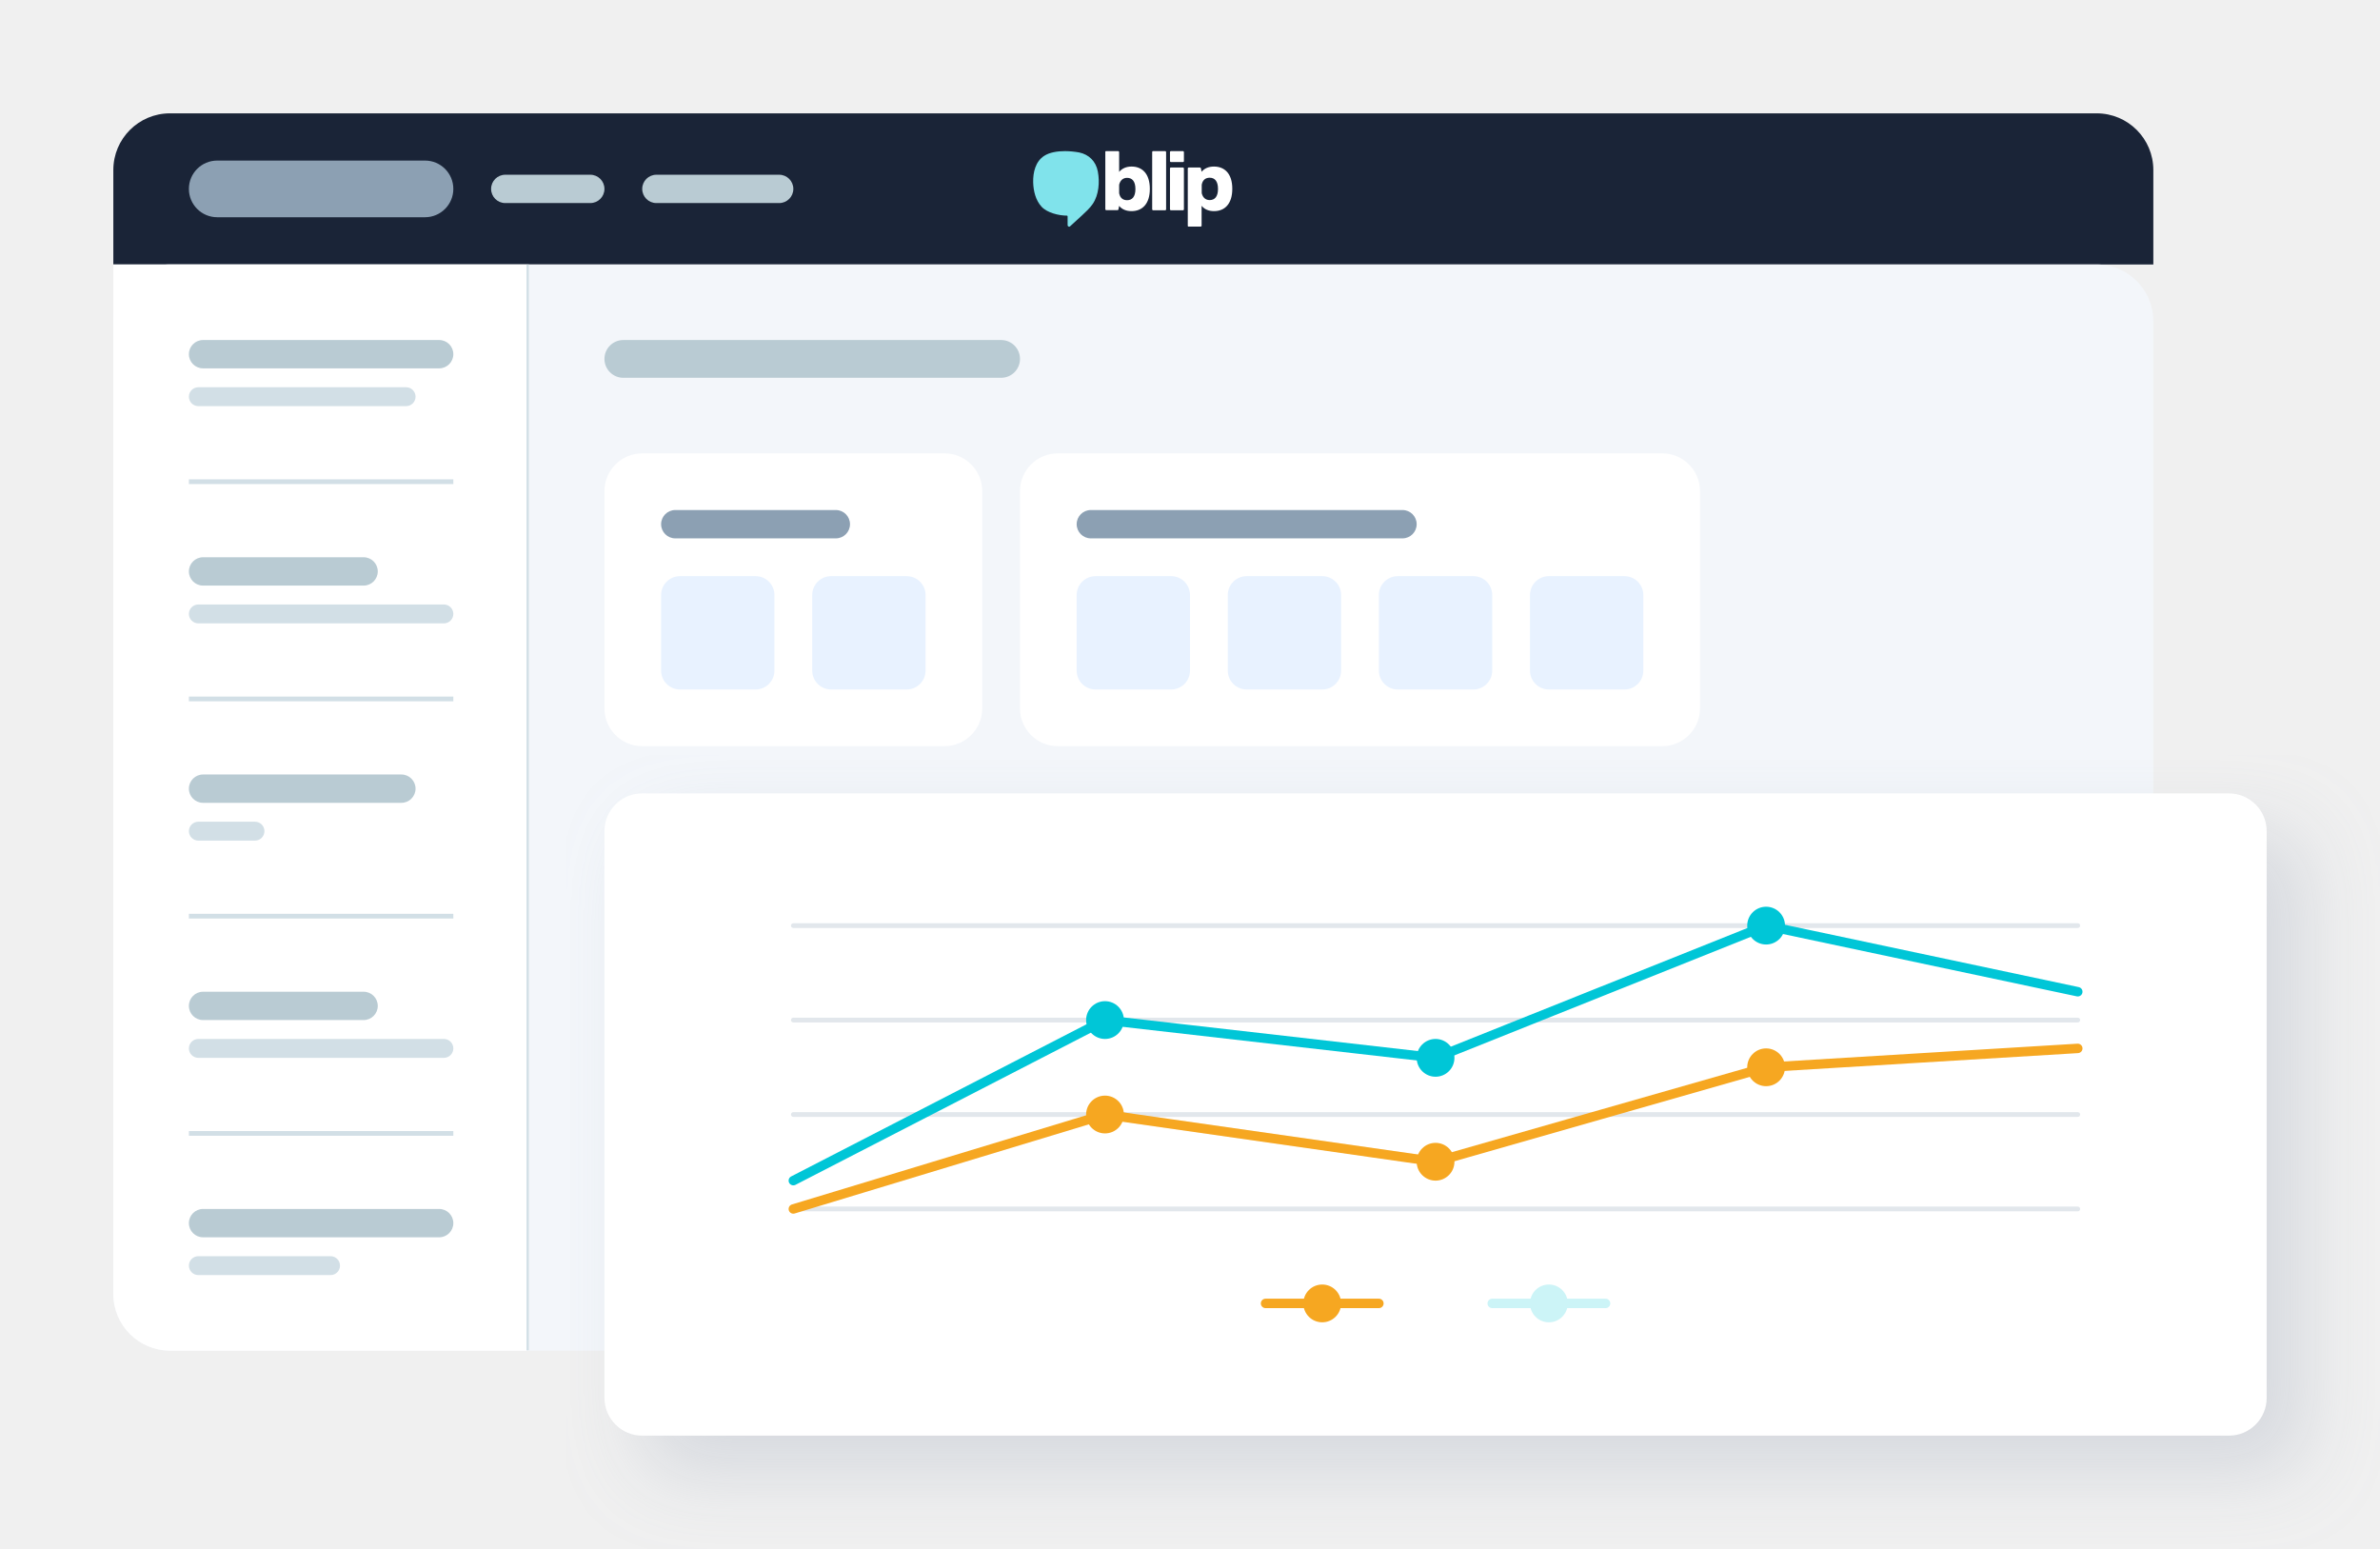
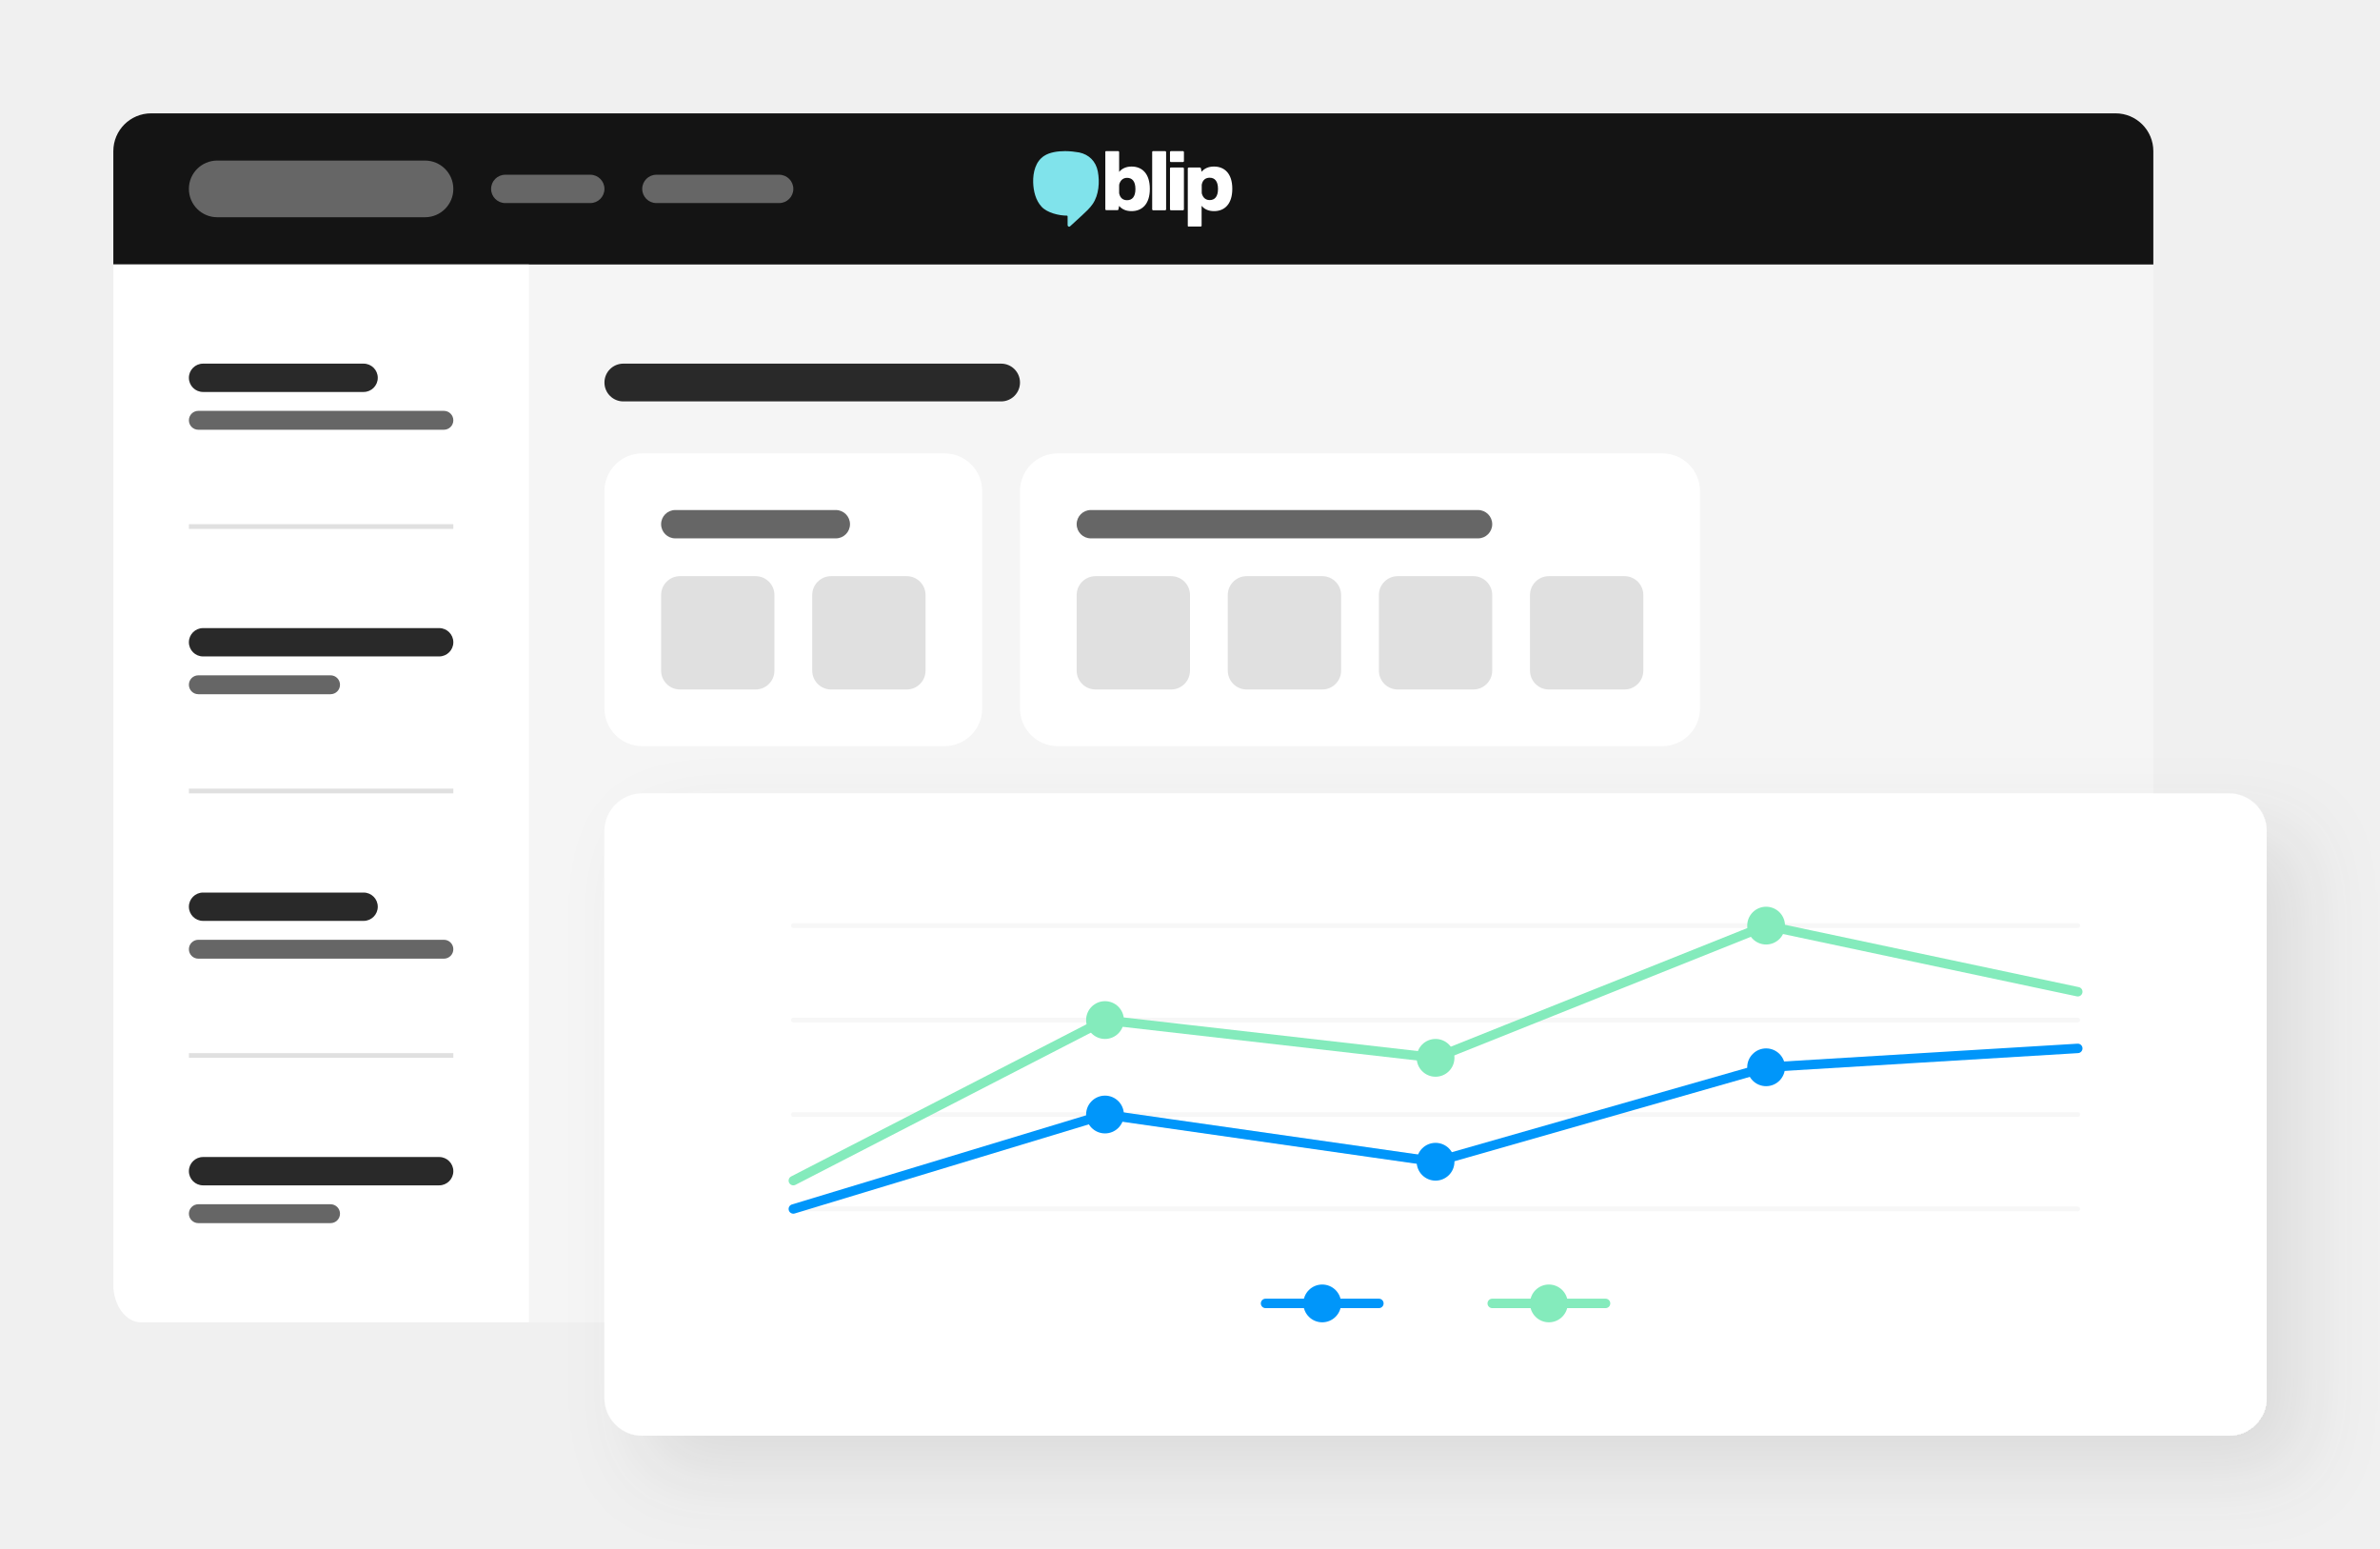
<svg xmlns="http://www.w3.org/2000/svg" width="504" height="328" viewBox="0 0 504 328" fill="none">
-   <path d="M24 36c0-6.627 5.373-12 12-12h408c6.627 0 12 5.373 12 12v20H24V36Z" fill="#1A2437" />
-   <rect x="40" y="34" width="56" height="12" rx="6" fill="#8CA0B3" />
-   <rect x="104" y="37" width="24" height="6" rx="3" fill="#B9CBD3" />
-   <rect x="136" y="37" width="32" height="6" rx="3" fill="#B9CBD3" />
-   <path d="M251.53 47.794V35.68a.2.2 0 0 1 .199-.206h2.381c.099 0 .174.077.198.154l.149.746c.62-.746 1.513-1.106 2.63-1.106 2.207 0 3.869 1.466 3.869 4.707 0 3.241-1.637 4.733-3.869 4.733-1.092 0-2.01-.36-2.63-1.131v4.193a.199.199 0 0 1-.198.205h-2.555c-.099.026-.174-.051-.174-.18Zm2.952-7.022c0 .077 0 .154.025.231.273.952.893 1.364 1.662 1.364 1.042 0 1.761-.695 1.761-2.367 0-1.672-.719-2.367-1.761-2.367-.819 0-1.439.412-1.662 1.364-.025.077-.025.128-.025.206v1.569ZM234.241 32h2.555c.124 0 .199.103.199.206v4.193c.62-.746 1.538-1.132 2.629-1.132 2.232 0 3.87 1.492 3.87 4.733 0 3.241-1.662 4.707-3.87 4.707-1.116 0-2.009-.36-2.629-1.106l-.149.746c-.025.103-.099.155-.199.155h-2.381c-.124 0-.198-.103-.198-.206v-12.09c-.025-.129.049-.206.173-.206Zm2.754 8.823c0 .077 0 .129.025.206.223.952.843 1.363 1.661 1.363 1.042 0 1.762-.694 1.762-2.366 0-1.672-.72-2.367-1.762-2.367-.769 0-1.389.412-1.661 1.364-.025.077-.025.154-.025.231v1.57ZM244.188 32h2.555c.124 0 .199.103.199.206V44.32a.2.2 0 0 1-.199.206h-2.555c-.124 0-.198-.103-.198-.206V32.206c0-.129.074-.206.198-.206Zm3.572 2.11v-1.904c0-.129.099-.206.198-.206h2.555c.124 0 .199.103.199.206v1.903a.2.2 0 0 1-.199.206h-2.555c-.124 0-.198-.103-.198-.206Zm.198 1.363h2.555c.124 0 .199.103.199.206v8.642a.2.2 0 0 1-.199.206h-2.555c-.124 0-.198-.103-.198-.206V35.68c0-.13.074-.206.198-.206Z" fill="#fff" />
-   <path d="M225.535 32c-1.612 0-3.274.257-4.415 1.003-1.836 1.184-2.382 3.499-2.332 5.608.05 1.826.521 3.807 1.786 5.17 1.191 1.287 3.671 1.878 5.358 1.878.074 0 .149.052.149.154v1.853c0 .18.148.334.322.334h.025a.22.22 0 0 0 .173-.077c.844-.746 1.687-1.518 2.531-2.315.793-.746 1.686-1.544 2.282-2.444 1.289-1.904 1.488-4.63 1.066-6.868-.421-2.161-1.885-3.576-3.944-4.013a17.573 17.573 0 0 0-3.001-.283Z" fill="#80E3EB" />
-   <rect x="24" y="56" width="432" height="230" rx="12" fill="#F3F6FA" />
-   <mask id="screen-report__a" fill="#fff">
-     <path d="M24 56h88v230H36c-6.627 0-12-5.373-12-12V56Z" />
-   </mask>
-   <path d="M24 56h88v230H36c-6.627 0-12-5.373-12-12V56Z" fill="#fff" />
-   <rect x="40" y="72" width="56" height="6" rx="3" fill="#B9CBD3" />
-   <rect x="40" y="82" width="48" height="4" rx="2" fill="#D2DFE6" />
-   <path d="M96 101.5H40v1h56v-1Z" fill="#D2DFE6" mask="url(#screen-report__path-14-inside-2_12035_6913)" />
-   <rect x="40" y="118" width="40" height="6" rx="3" fill="#B9CBD3" />
-   <rect x="40" y="128" width="56" height="4" rx="2" fill="#D2DFE6" />
-   <path d="M96 147.5H40v1h56v-1Z" fill="#D2DFE6" mask="url(#screen-report__path-18-inside-3_12035_6913)" />
-   <rect x="40" y="164" width="48" height="6" rx="3" fill="#B9CBD3" />
-   <rect x="40" y="174" width="16" height="4" rx="2" fill="#D2DFE6" />
-   <path d="M96 193.5H40v1h56v-1Z" fill="#D2DFE6" mask="url(#screen-report__path-22-inside-4_12035_6913)" />
-   <rect x="40" y="210" width="40" height="6" rx="3" fill="#B9CBD3" />
-   <rect x="40" y="220" width="56" height="4" rx="2" fill="#D2DFE6" />
-   <path d="M96 239.5H40v1h56v-1Z" fill="#D2DFE6" mask="url(#screen-report__path-26-inside-5_12035_6913)" />
-   <rect x="40" y="256" width="56" height="6" rx="3" fill="#B9CBD3" />
-   <rect x="40" y="266" width="32" height="4" rx="2" fill="#D2DFE6" />
-   <path d="M24 56h88-88Zm88 230H24h88Zm-88 0V56v230Zm88.5-230v230h-1V56h1Z" fill="#D2DFE6" mask="url(#screen-report__a)" />
-   <rect x="128" y="72" width="88" height="8" rx="4" fill="#B9CBD3" />
-   <rect x="128" y="96" width="80" height="62" rx="8" fill="#fff" />
-   <rect x="140" y="108" width="40" height="6" rx="3" fill="#8CA0B3" />
-   <rect x="140" y="122" width="24" height="24" rx="4" fill="#E8F2FF" />
-   <rect x="172" y="122" width="24" height="24" rx="4" fill="#E8F2FF" />
-   <rect x="216" y="96" width="144" height="62" rx="8" fill="#fff" />
-   <rect x="228" y="108" width="72" height="6" rx="3" fill="#8CA0B3" />
-   <rect x="228" y="122" width="24" height="24" rx="4" fill="#E8F2FF" />
-   <rect x="260" y="122" width="24" height="24" rx="4" fill="#E8F2FF" />
-   <rect x="292" y="122" width="24" height="24" rx="4" fill="#E8F2FF" />
-   <rect x="324" y="122" width="24" height="24" rx="4" fill="#E8F2FF" />
-   <g filter="url(#screen-report__b)">
-     <rect x="128" y="168" width="352" height="136" rx="8" fill="#fff" />
-     <path opacity=".25" d="M168 256h272m-272-40h272m-272-20h272m-272 40h272" stroke="#8CA0B3" stroke-linecap="round" />
-     <path d="m168 256 66-20 70 10 70-20 66-4" stroke="#F6A721" stroke-width="2" stroke-linecap="round" />
-     <circle cx="374" cy="226" r="4" fill="#F6A721" />
-     <circle cx="304" cy="246" r="4" fill="#F6A721" />
-     <circle cx="234" cy="236" r="4" fill="#F6A721" />
-     <path d="m168 250 66-34 70 8 70-28 66 14" stroke="#00C6D7" stroke-width="2" stroke-linecap="round" />
-     <circle cx="374" cy="196" r="4" fill="#00C6D7" />
-     <circle cx="304" cy="224" r="4" fill="#00C6D7" />
-     <circle cx="234" cy="216" r="4" fill="#00C6D7" />
-     <path d="M268 276h24" stroke="#F6A721" stroke-width="2" stroke-linecap="round" />
-     <circle cx="280" cy="276" r="4" fill="#F6A721" />
-     <g opacity=".2">
-       <path d="M316 276h24" stroke="#00C6D7" stroke-width="2" stroke-linecap="round" />
-       <circle cx="328" cy="276" r="4" fill="#00C6D7" />
-     </g>
+   <path d="M24 32C24 27.582 27.582 24 32 24H448C452.418 24 456 27.582 456 32V272C456 276.418 452.418 280 448 280H32C27.582 280 24 276.418 24 272V32Z" fill="#F5F5F5" />
+   <path d="M24 32C24 27.582 27.582 24 32 24H448C452.418 24 456 27.582 456 32V56H24V32Z" fill="#141414" />
+   <path d="M40 40C40 36.686 42.686 34 46 34H90C93.314 34 96 36.686 96 40C96 43.314 93.314 46 90 46H46C42.686 46 40 43.314 40 40Z" fill="#666666" />
+   <path d="M104 40C104 38.343 105.343 37 107 37H125C126.657 37 128 38.343 128 40C128 41.657 126.657 43 125 43H107C105.343 43 104 41.657 104 40Z" fill="#666666" />
+   <path d="M136 40C136 38.343 137.343 37 139 37H165C166.657 37 168 38.343 168 40C168 41.657 166.657 43 165 43H139C137.343 43 136 41.657 136 40Z" fill="#666666" />
+   <path d="M251.531 47.794V35.679C251.531 35.55 251.63 35.473 251.73 35.473H254.111C254.21 35.473 254.285 35.55 254.309 35.627L254.458 36.373C255.078 35.627 255.971 35.267 257.088 35.267C259.295 35.267 260.957 36.733 260.957 39.974C260.957 43.216 259.32 44.708 257.088 44.708C255.996 44.708 255.078 44.347 254.458 43.576V47.769C254.458 47.897 254.359 47.974 254.26 47.974H251.705C251.606 48 251.531 47.923 251.531 47.794ZM254.483 40.772C254.483 40.849 254.483 40.926 254.508 41.003C254.781 41.955 255.401 42.367 256.17 42.367C257.212 42.367 257.931 41.672 257.931 40C257.931 38.328 257.212 37.634 256.17 37.634C255.351 37.634 254.731 38.045 254.508 38.997C254.483 39.074 254.483 39.126 254.483 39.203V40.772Z" fill="white" />
+   <path d="M234.242 32H236.797C236.921 32 236.995 32.103 236.995 32.206V36.399C237.615 35.653 238.533 35.267 239.624 35.267C241.857 35.267 243.494 36.759 243.494 40C243.494 43.241 241.832 44.707 239.624 44.707C238.508 44.707 237.615 44.347 236.995 43.601L236.846 44.347C236.822 44.45 236.747 44.502 236.648 44.502H234.267C234.143 44.502 234.068 44.399 234.068 44.296V32.206C234.043 32.077 234.118 32 234.242 32ZM236.995 40.823C236.995 40.9 236.995 40.952 237.02 41.029C237.243 41.981 237.863 42.392 238.682 42.392C239.724 42.392 240.443 41.698 240.443 40.026C240.443 38.354 239.724 37.659 238.682 37.659C237.913 37.659 237.293 38.071 237.02 39.023C236.995 39.1 236.995 39.177 236.995 39.254V40.823Z" fill="white" />
+   <path d="M244.189 32H246.744C246.868 32 246.942 32.103 246.942 32.206V44.322C246.942 44.45 246.843 44.527 246.744 44.527H244.189C244.065 44.527 243.99 44.424 243.99 44.322V32.206C243.99 32.077 244.065 32 244.189 32Z" fill="white" />
+   <path d="M247.761 34.109V32.206C247.761 32.077 247.86 32 247.959 32H250.514C250.638 32 250.713 32.103 250.713 32.206V34.109C250.713 34.238 250.613 34.315 250.514 34.315H247.959C247.835 34.315 247.761 34.212 247.761 34.109ZM247.959 35.473H250.514C250.638 35.473 250.713 35.576 250.713 35.678V44.322C250.713 44.45 250.613 44.527 250.514 44.527H247.959C247.835 44.527 247.761 44.424 247.761 44.322V35.678C247.761 35.55 247.835 35.473 247.959 35.473Z" fill="white" />
+   <path d="M225.535 32C223.923 32 222.261 32.257 221.12 33.003C219.284 34.187 218.739 36.502 218.788 38.611C218.838 40.437 219.309 42.418 220.574 43.781C221.765 45.068 224.245 45.659 225.932 45.659C226.006 45.659 226.081 45.711 226.081 45.813V47.666C226.081 47.846 226.23 48 226.403 48H226.428C226.502 48 226.552 47.974 226.602 47.923C227.445 47.177 228.288 46.405 229.132 45.608C229.926 44.862 230.819 44.064 231.414 43.164C232.704 41.261 232.902 38.534 232.48 36.296C232.059 34.135 230.595 32.72 228.536 32.283C227.668 32.129 226.602 32 225.535 32Z" fill="#80E3EB" />
+   <path d="M24 56H112V280H29.867C26.627 280 24 276.418 24 272V56Z" fill="white" />
+   <path d="M40 80C40 78.343 41.343 77 43 77H77C78.657 77 80 78.343 80 80C80 81.657 78.657 83 77 83H43C41.343 83 40 81.657 40 80Z" fill="#292929" />
+   <path d="M40 89C40 87.895 40.895 87 42 87H94C95.105 87 96 87.895 96 89C96 90.105 95.105 91 94 91H42C40.895 91 40 90.105 40 89Z" fill="#666666" />
+   <path fill-rule="evenodd" clip-rule="evenodd" d="M96 112L40 112L40 111L96 111L96 112Z" fill="#E0E0E0" />
+   <path d="M40 136C40 134.343 41.343 133 43 133H93C94.657 133 96 134.343 96 136C96 137.657 94.657 139 93 139H43C41.343 139 40 137.657 40 136Z" fill="#292929" />
+   <path d="M40 145C40 143.895 40.895 143 42 143H70C71.105 143 72 143.895 72 145C72 146.105 71.105 147 70 147H42C40.895 147 40 146.105 40 145Z" fill="#666666" />
+   <path fill-rule="evenodd" clip-rule="evenodd" d="M96 168L40 168L40 167L96 167L96 168Z" fill="#E0E0E0" />
+   <path d="M40 192C40 190.343 41.343 189 43 189H77C78.657 189 80 190.343 80 192C80 193.657 78.657 195 77 195H43C41.343 195 40 193.657 40 192Z" fill="#292929" />
+   <path d="M40 201C40 199.895 40.895 199 42 199H94C95.105 199 96 199.895 96 201C96 202.105 95.105 203 94 203H42C40.895 203 40 202.105 40 201Z" fill="#666666" />
+   <path fill-rule="evenodd" clip-rule="evenodd" d="M96 224L40 224L40 223L96 223L96 224Z" fill="#E0E0E0" />
+   <path d="M40 248C40 246.343 41.343 245 43 245H93C94.657 245 96 246.343 96 248C96 249.657 94.657 251 93 251H43C41.343 251 40 249.657 40 248Z" fill="#292929" />
+   <path d="M40 257C40 255.895 40.895 255 42 255H70C71.105 255 72 255.895 72 257C72 258.105 71.105 259 70 259H42C40.895 259 40 258.105 40 257Z" fill="#666666" />
+   <path d="M128 81C128 78.791 129.791 77 132 77H212C214.209 77 216 78.791 216 81C216 83.209 214.209 85 212 85H132C129.791 85 128 83.209 128 81Z" fill="#292929" />
+   <path d="M216 104C216 99.582 219.582 96 224 96H352C356.418 96 360 99.582 360 104V150C360 154.418 356.418 158 352 158H224C219.582 158 216 154.418 216 150V104Z" fill="white" />
+   <path d="M228 111C228 109.343 229.343 108 231 108H313C314.657 108 316 109.343 316 111C316 112.657 314.657 114 313 114H231C229.343 114 228 112.657 228 111Z" fill="#666666" />
+   <path d="M228 126C228 123.791 229.791 122 232 122H248C250.209 122 252 123.791 252 126V142C252 144.209 250.209 146 248 146H232C229.791 146 228 144.209 228 142V126Z" fill="#E0E0E0" />
+   <path d="M292 126C292 123.791 293.791 122 296 122H312C314.209 122 316 123.791 316 126V142C316 144.209 314.209 146 312 146H296C293.791 146 292 144.209 292 142V126Z" fill="#E0E0E0" />
+   <path d="M260 126C260 123.791 261.791 122 264 122H280C282.209 122 284 123.791 284 126V142C284 144.209 282.209 146 280 146H264C261.791 146 260 144.209 260 142V126Z" fill="#E0E0E0" />
+   <path d="M324 126C324 123.791 325.791 122 328 122H344C346.209 122 348 123.791 348 126V142C348 144.209 346.209 146 344 146H328C325.791 146 324 144.209 324 142V126Z" fill="#E0E0E0" />
+   <path d="M128 104C128 99.582 131.582 96 136 96H200C204.418 96 208 99.582 208 104V150C208 154.418 204.418 158 200 158H136C131.582 158 128 154.418 128 150V104Z" fill="white" />
+   <path d="M140 111C140 109.343 141.343 108 143 108H177C178.657 108 180 109.343 180 111C180 112.657 178.657 114 177 114H143C141.343 114 140 112.657 140 111Z" fill="#666666" />
+   <path d="M140 126C140 123.791 141.791 122 144 122H160C162.209 122 164 123.791 164 126V142C164 144.209 162.209 146 160 146H144C141.791 146 140 144.209 140 142V126Z" fill="#E0E0E0" />
+   <path d="M172 126C172 123.791 173.791 122 176 122H192C194.209 122 196 123.791 196 126V142C196 144.209 194.209 146 192 146H176C173.791 146 172 144.209 172 142V126Z" fill="#E0E0E0" />
+   <g filter="url(#filter0_d_12035_6913)">
+     <path d="M128 176C128 171.582 131.582 168 136 168H472C476.418 168 480 171.582 480 176V296C480 300.418 476.418 304 472 304H136C131.582 304 128 300.418 128 296V176Z" fill="white" />
+     <path opacity="0.25" fill-rule="evenodd" clip-rule="evenodd" d="M167.5 256C167.5 255.724 167.724 255.5 168 255.5L440 255.5C440.276 255.5 440.5 255.724 440.5 256C440.5 256.276 440.276 256.5 440 256.5L168 256.5C167.724 256.5 167.5 256.276 167.5 256Z" fill="#E0E0E0" />
+     <path opacity="0.25" fill-rule="evenodd" clip-rule="evenodd" d="M167.5 216C167.5 215.724 167.724 215.5 168 215.5L440 215.5C440.276 215.5 440.5 215.724 440.5 216C440.5 216.276 440.276 216.5 440 216.5L168 216.5C167.724 216.5 167.5 216.276 167.5 216Z" fill="#E0E0E0" />
+     <path opacity="0.25" fill-rule="evenodd" clip-rule="evenodd" d="M167.5 196C167.5 195.724 167.724 195.5 168 195.5L440 195.5C440.276 195.5 440.5 195.724 440.5 196C440.5 196.276 440.276 196.5 440 196.5L168 196.5C167.724 196.5 167.5 196.276 167.5 196Z" fill="#E0E0E0" />
+     <path opacity="0.25" fill-rule="evenodd" clip-rule="evenodd" d="M167.5 236C167.5 235.724 167.724 235.5 168 235.5L440 235.5C440.276 235.5 440.5 235.724 440.5 236C440.5 236.276 440.276 236.5 440 236.5L168 236.5C167.724 236.5 167.5 236.276 167.5 236Z" fill="#E0E0E0" />
+     <path fill-rule="evenodd" clip-rule="evenodd" d="M440.998 221.94C441.032 222.491 440.612 222.965 440.061 222.998L374.17 226.992L304.07 247.02L234.078 237.021L168.29 256.957C167.762 257.117 167.203 256.819 167.043 256.29C166.883 255.761 167.182 255.203 167.71 255.043L233.922 234.979L303.931 244.98L373.831 225.008L439.94 221.002C440.491 220.968 440.965 221.388 440.998 221.94Z" fill="#0096FA" />
+     <path d="M378 226C378 228.209 376.209 230 374 230C371.791 230 370 228.209 370 226C370 223.791 371.791 222 374 222C376.209 222 378 223.791 378 226Z" fill="#0096FA" />
+     <path d="M308 246C308 248.209 306.209 250 304 250C301.791 250 300 248.209 300 246C300 243.791 301.791 242 304 242C306.209 242 308 243.791 308 246Z" fill="#0096FA" />
+     <path d="M238 236C238 238.209 236.209 240 234 240C231.791 240 230 238.209 230 236C230 233.791 231.791 232 234 232C236.209 232 238 233.791 238 236Z" fill="#0096FA" />
+     <path fill-rule="evenodd" clip-rule="evenodd" d="M373.911 194.959L440.208 209.022C440.748 209.137 441.093 209.667 440.978 210.208C440.864 210.748 440.333 211.093 439.793 210.978L374.09 197.041L304.137 225.022L234.188 217.028L168.458 250.889C167.967 251.142 167.364 250.949 167.111 250.458C166.858 249.967 167.051 249.364 167.542 249.111L233.812 214.972L303.863 222.978L373.911 194.959Z" fill="#84EBBC" />
+     <path d="M378 196C378 198.209 376.209 200 374 200C371.791 200 370 198.209 370 196C370 193.791 371.791 192 374 192C376.209 192 378 193.791 378 196Z" fill="#84EBBC" />
+     <path d="M308 224C308 226.209 306.209 228 304 228C301.791 228 300 226.209 300 224C300 221.791 301.791 220 304 220C306.209 220 308 221.791 308 224Z" fill="#84EBBC" />
+     <path d="M238 216C238 218.209 236.209 220 234 220C231.791 220 230 218.209 230 216C230 213.791 231.791 212 234 212C236.209 212 238 213.791 238 216Z" fill="#84EBBC" />
+     <path fill-rule="evenodd" clip-rule="evenodd" d="M267 276C267 275.448 267.448 275 268 275H292C292.552 275 293 275.448 293 276C293 276.552 292.552 277 292 277H268C267.448 277 267 276.552 267 276Z" fill="#0096FA" />
+     <path d="M284 276C284 278.209 282.209 280 280 280C277.791 280 276 278.209 276 276C276 273.791 277.791 272 280 272C282.209 272 284 273.791 284 276Z" fill="#0096FA" />
+     <path fill-rule="evenodd" clip-rule="evenodd" d="M315 276C315 275.448 315.448 275 316 275H340C340.552 275 341 275.448 341 276C341 276.552 340.552 277 340 277H316C315.448 277 315 276.552 315 276Z" fill="#84EBBC" />
+     <path d="M332 276C332 278.209 330.209 280 328 280C325.791 280 324 278.209 324 276C324 273.791 325.791 272 328 272C330.209 272 332 273.791 332 276Z" fill="#84EBBC" />
  </g>
  <defs>
-     <filter id="screen-report__b" x="120" y="160" width="384" height="168" filterUnits="userSpaceOnUse" color-interpolation-filters="sRGB">
+     <filter id="filter0_d_12035_6913" x="120" y="160" width="384" height="168" filterUnits="userSpaceOnUse" color-interpolation-filters="sRGB">
      <feFlood flood-opacity="0" result="BackgroundImageFix" />
-       <feColorMatrix in="SourceAlpha" values="0 0 0 0 0 0 0 0 0 0 0 0 0 0 0 0 0 0 127 0" result="hardAlpha" />
+       <feColorMatrix in="SourceAlpha" type="matrix" values="0 0 0 0 0 0 0 0 0 0 0 0 0 0 0 0 0 0 127 0" result="hardAlpha" />
      <feOffset dx="8" dy="8" />
      <feGaussianBlur stdDeviation="8" />
-       <feColorMatrix values="0 0 0 0 0.537 0 0 0 0 0.584 0 0 0 0 0.671 0 0 0 0.25 0" />
-       <feBlend in2="BackgroundImageFix" result="effect1_dropShadow_12035_6913" />
-       <feBlend in="SourceGraphic" in2="effect1_dropShadow_12035_6913" result="shape" />
+       <feComposite in2="hardAlpha" operator="out" />
+       <feColorMatrix type="matrix" values="0 0 0 0 0.161 0 0 0 0 0.161 0 0 0 0 0.161 0 0 0 0.1 0" />
+       <feBlend mode="normal" in2="BackgroundImageFix" result="effect1_dropShadow_12035_6913" />
+       <feBlend mode="normal" in="SourceGraphic" in2="effect1_dropShadow_12035_6913" result="shape" />
    </filter>
  </defs>
</svg>
